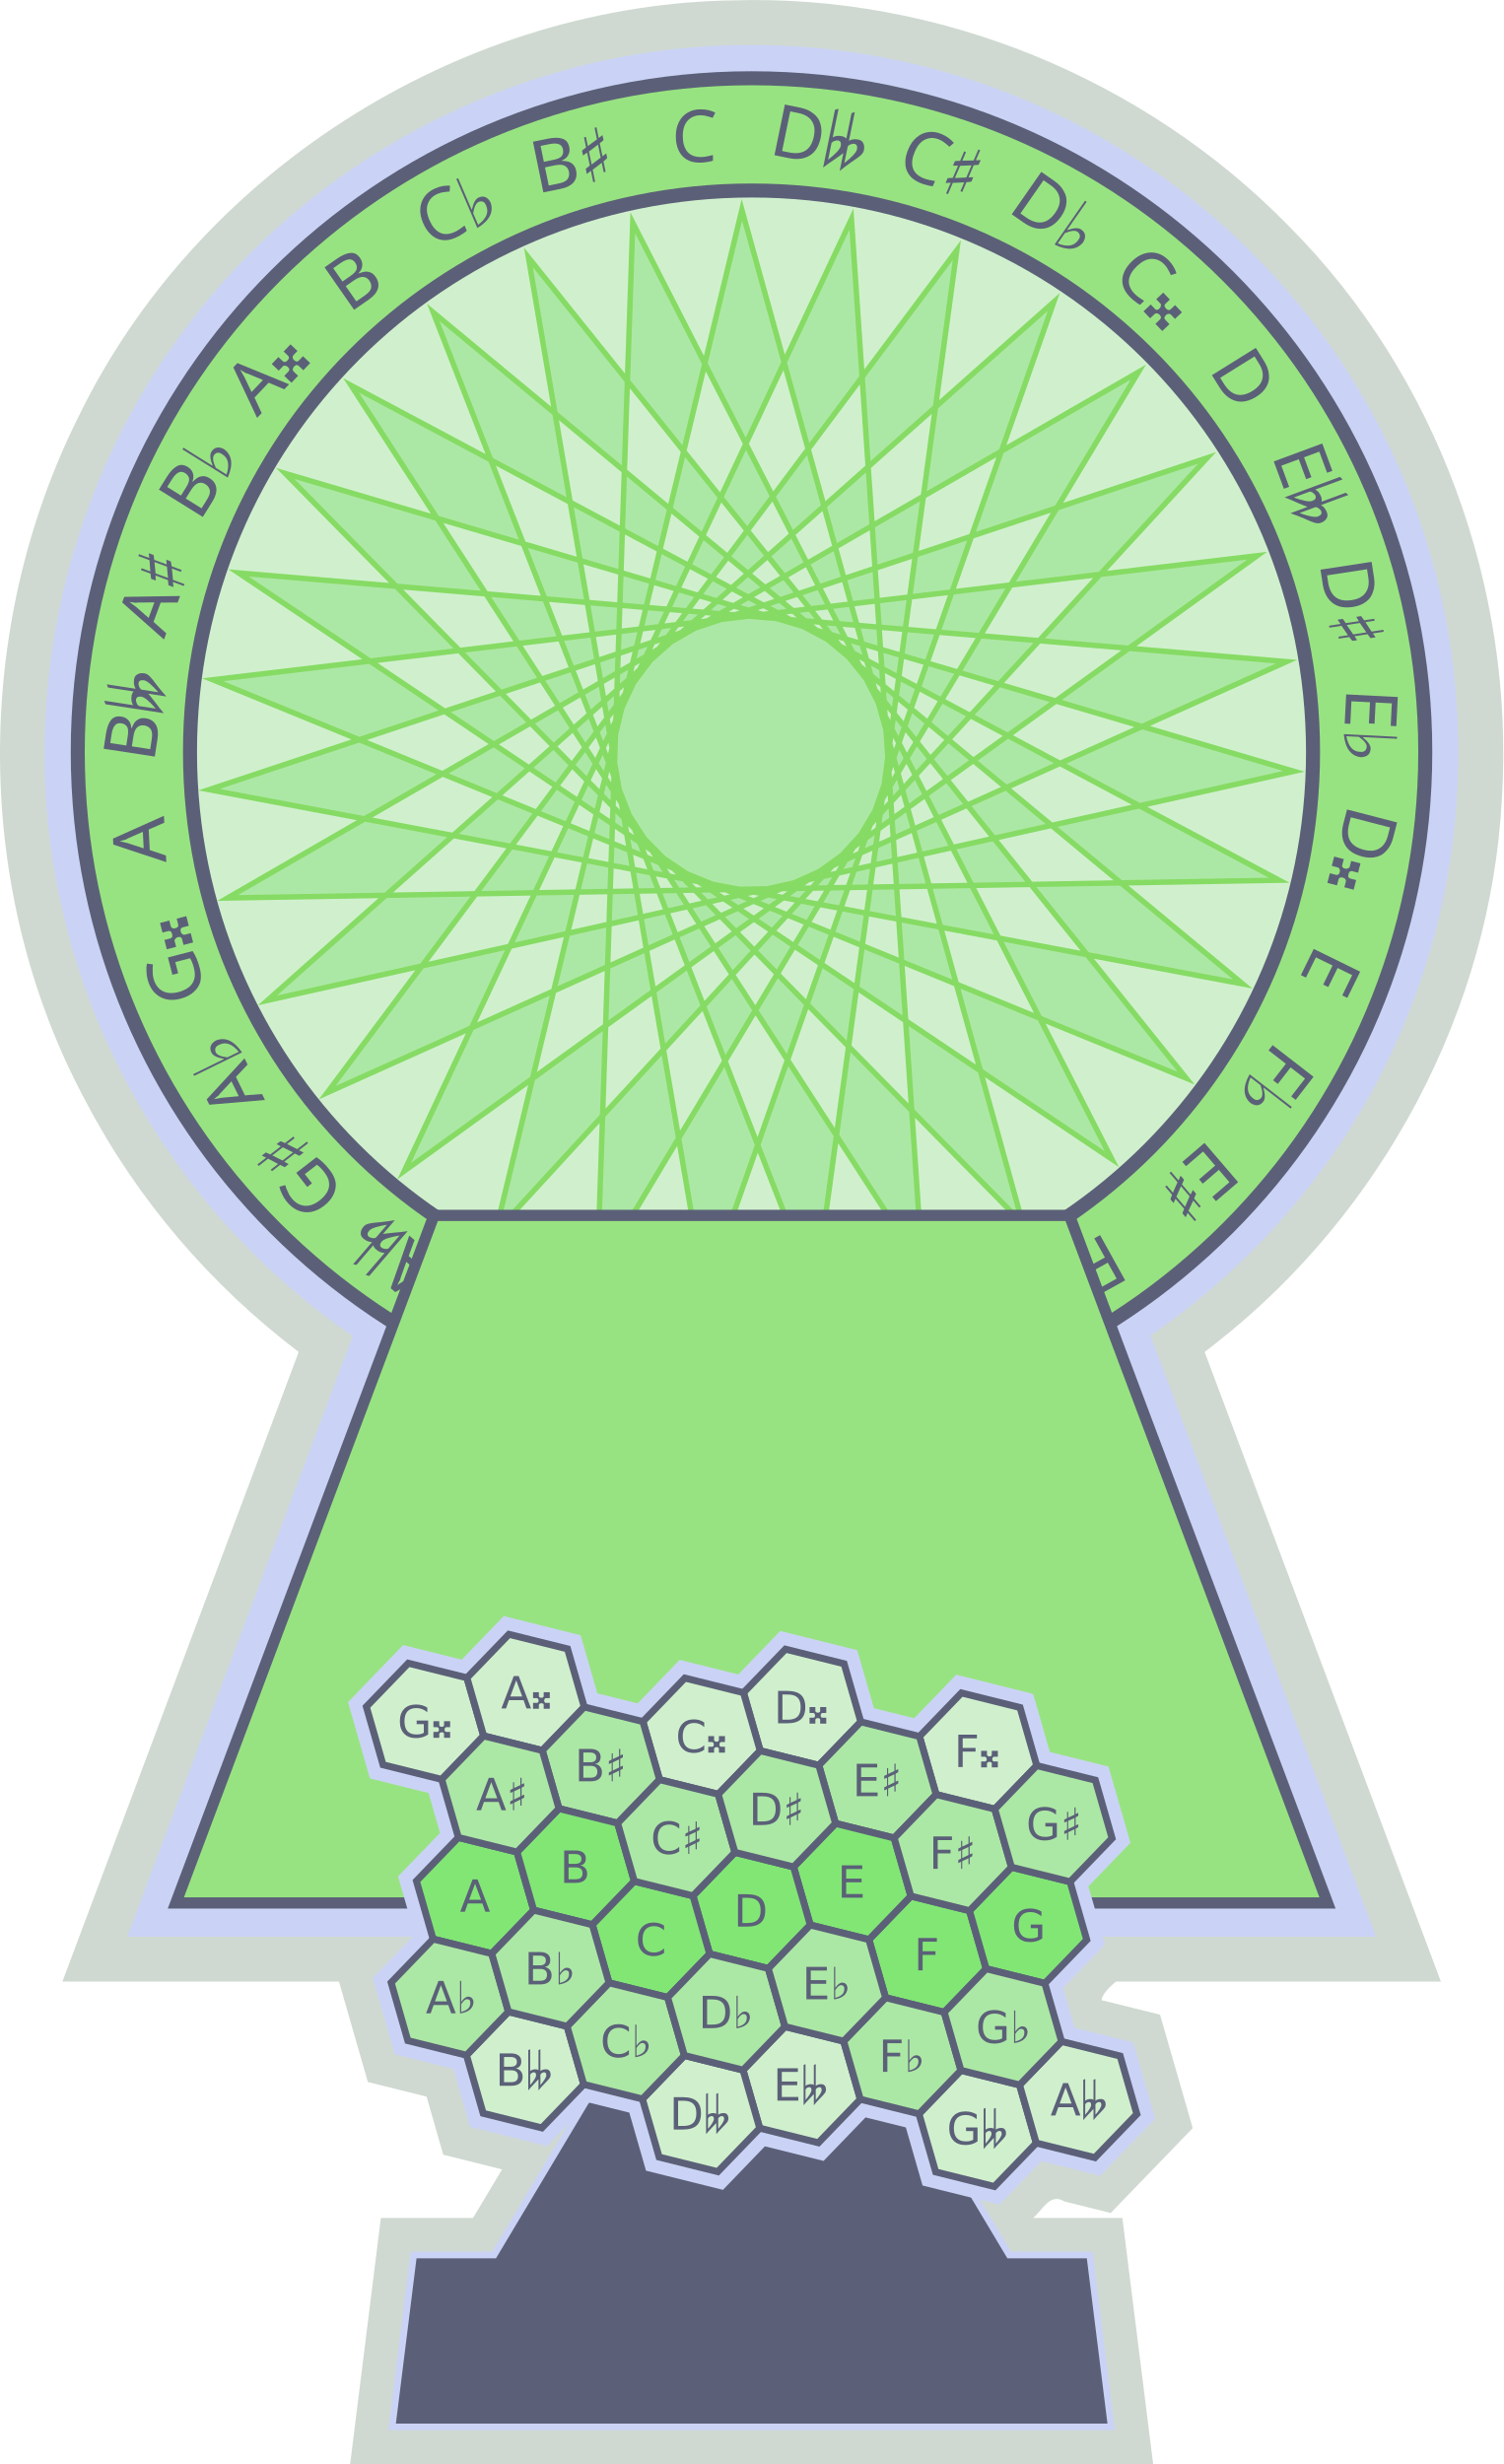
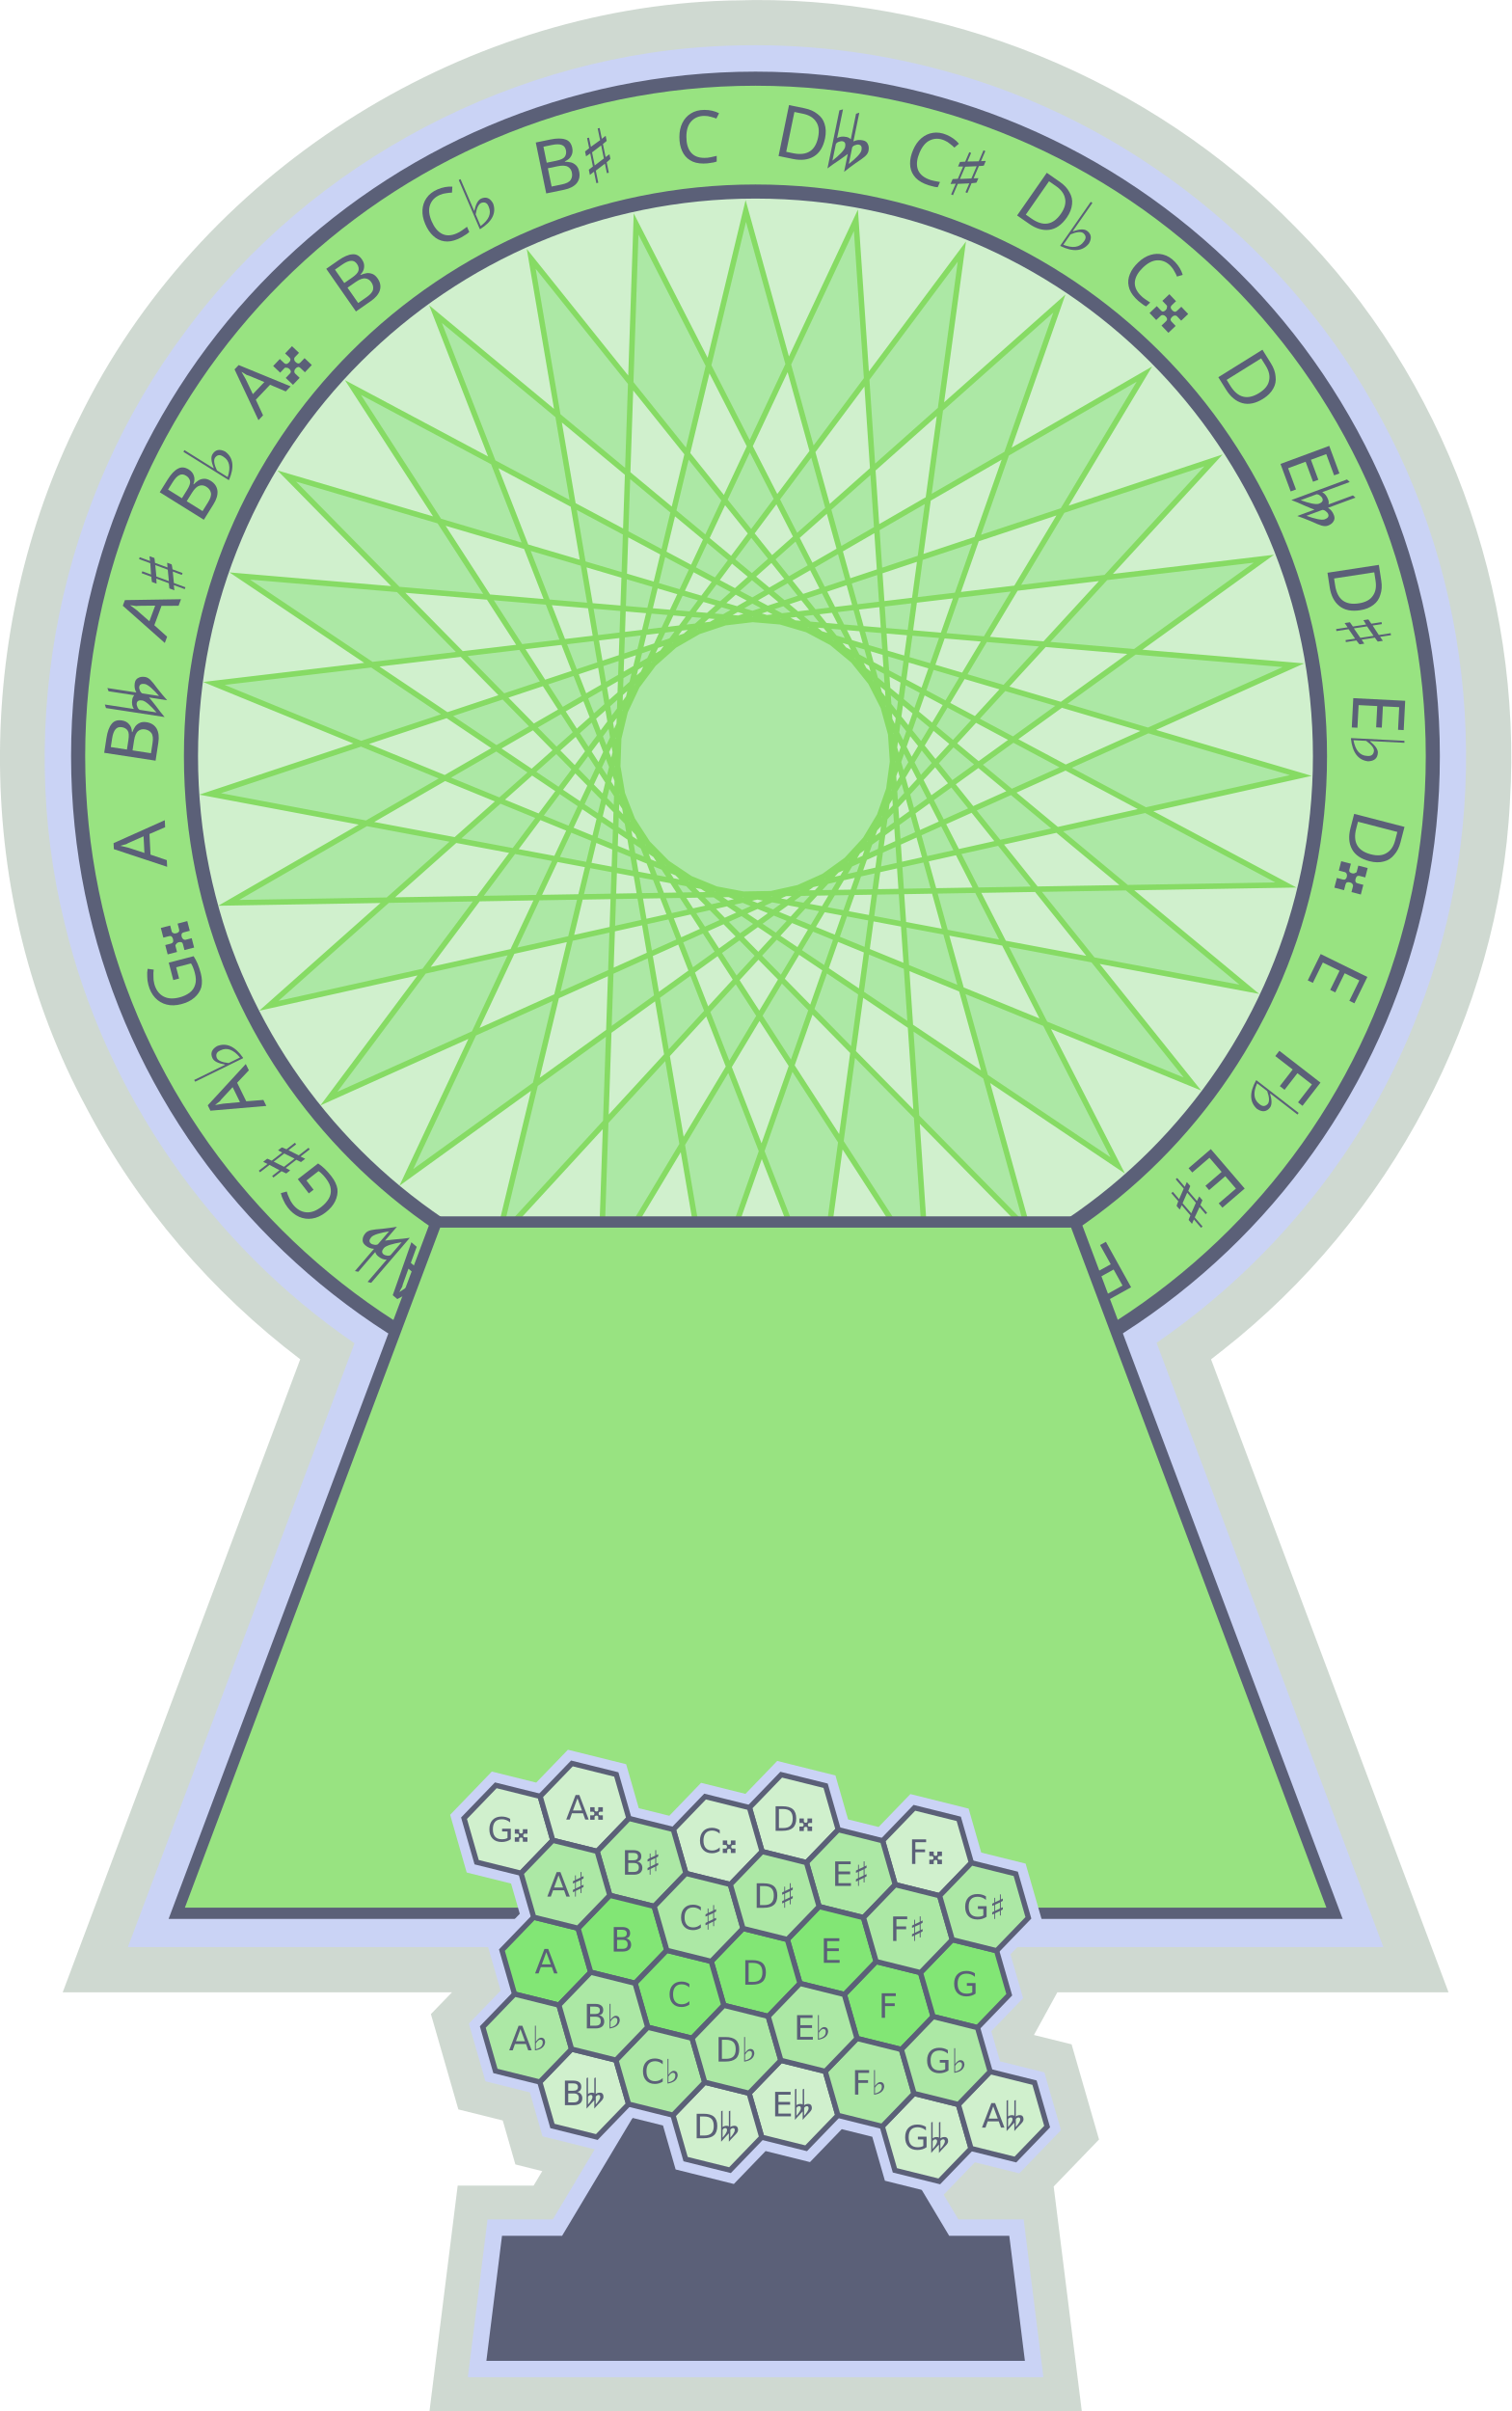
- <svg xmlns="http://www.w3.org/2000/svg" width="267.91" height="439.1" version="1.1" viewBox="0 0 70.861 116.15">
+ <svg xmlns="http://www.w3.org/2000/svg" width="267.91" height="427.36" version="1.1" viewBox="0 0 70.861 113.04">
  <g fill-rule="evenodd">
-     <path d="m34.451 0.02c-0.098 0.002-0.195 0.003-0.293 0.005-12.699 0.36-24.904 8.166-30.457 19.61-5.008 10.003-4.982 22.426 0.348 32.299 2.413 4.611 5.883 8.652 10.028 11.796-3.713 9.893-7.426 19.786-11.138 29.679h13.037c0.455 1.578 0.908 3.157 1.362 4.735 0.922 0.23 1.845 0.459 2.768 0.689 0.262 0.912 0.524 1.824 0.785 2.737 0.924 0.232 1.849 0.462 2.773 0.693-0.456 0.763-0.913 1.526-1.369 2.289h-4.344c-0.485 3.866-0.966 7.732-1.449 11.598h37.854c-0.483-3.866-0.966-7.732-1.451-11.598h-4.207c0.457-0.381 0.789-1.199 1.475-0.779 0.727 0.181 1.454 0.363 2.181 0.545 1.289-1.334 2.577-2.669 3.868-4.002-0.515-1.781-1.028-3.564-1.541-5.346-0.92-0.23-1.84-0.458-2.76-0.687 0.058-0.325 0.371-0.598 0.675-0.874h15.324c-3.711-9.892-7.424-19.784-11.136-29.676 0.185-0.142 0.368-0.286 0.55-0.432 7.842-6.15 12.956-15.717 13.464-25.695 0.603-9.844-3.047-19.914-10.021-26.923-6.805-6.98-16.569-10.998-26.327-10.662z" fill="#0f4119" fill-opacity=".2" style="paint-order:normal" />
+     <path d="m34.451 0.02c-0.098 0.002-0.195 0.003-0.293 0.005-12.699 0.36-24.904 8.166-30.457 19.61-5.008 10.003-4.982 22.426 0.348 32.299 2.413 4.611 5.883 8.652 10.028 11.796-3.713 9.893-7.426 19.786-11.138 29.679h18.255c-0.33 0.341-0.66 0.682-0.99 1.022 0.431 1.489 0.859 2.979 1.287 4.469 0.694 0.174 1.388 0.346 2.082 0.519 0.197 0.687 0.395 1.374 0.592 2.061 0.42 0.105 0.839 0.21 1.259 0.315-0.134 0.225-0.269 0.45-0.403 0.675h-3.561c-0.442 3.525-0.882 7.05-1.322 10.574h30.586c-0.439-3.51-0.878-7.02-1.318-10.53l2.127-2.204-1.287-4.461-1.765-0.438 1.097-2.002h18.343c-3.711-9.892-7.424-19.784-11.136-29.676 0.185-0.142 0.368-0.286 0.55-0.432 7.842-6.15 12.956-15.717 13.464-25.695 0.603-9.844-3.047-19.914-10.021-26.923-6.805-6.98-16.569-10.998-26.327-10.662z" fill="#0f4119" fill-opacity=".2" stroke-linecap="square" stroke-width=".323" />
    <path d="m34.198 2.142c-9.936 0.314-19.591 5.379-25.491 13.381-5.88 7.814-8.034 18.291-5.674 27.785 1.897 7.939 6.864 15.07 13.589 19.673-3.542 9.437-7.085 18.873-10.627 28.31h58.871c-3.544-9.445-7.09-18.889-10.635-28.334 5.501-3.78 9.88-9.199 12.266-15.449 3.51-8.941 2.881-19.394-1.711-27.836-4.254-7.961-11.866-14.051-20.598-16.375-3.245-0.887-6.628-1.277-9.991-1.155z" fill="#cad3f5" style="paint-order:normal" />
    <path d="m64.539 35.45a29.115 29.115 0 0 1-29.115 29.115 29.115 29.115 0 0 1-29.115-29.115 29.115 29.115 0 0 1 29.115-29.115 29.115 29.115 0 0 1 29.115 29.115z" fill="#d0f0cd" stop-color="#000000" />
    <path d="m19.052 55.202 40.209-29.006-49.233 5.848 45.885 18.78-31.006-38.688 8.334 48.874 16.432-46.778-37.068 32.926 48.389-10.799-47.55-14.041 34.761 35.353-13.236-47.78-11.615 48.2 33.547-36.507-47.048 15.639 48.726 9.159-38.159-31.655 18.002 46.196 6.679-49.128-29.681 39.713 45.225-20.319-49.403-4.182 41.166 27.632-22.583-44.138-1.675 49.551 25.511-42.512-42.937 24.79 49.573-0.837-43.75-23.325 26.933 41.626-3.347-49.466z" fill="#ace8a5" stroke="#86db64" stroke-linecap="square" stroke-width=".256" style="paint-order:normal" />
    <path d="m35.424 3.689c-17.51 0-31.762 14.252-31.762 31.762s14.252 31.76 31.762 31.76c17.509 0 31.76-14.25 31.76-31.76s-14.25-31.762-31.76-31.762zm0 5.291c14.65 0 26.469 11.82 26.469 26.471s-11.818 26.471-26.469 26.471c-14.65 0-26.471-11.82-26.471-26.471s11.82-26.471 26.471-26.471z" fill="#98e381" stop-color="#000000" stroke="#5b6078" stroke-linecap="square" stroke-width=".661" />
  </g>
  <g fill="#5b6078" fill-rule="evenodd" font-family="sans-serif" font-size="3.428px" letter-spacing="0px" stroke-linecap="square" stroke-width="1.071" text-anchor="middle">
    <text x="34.963" y="7.636" text-align="center" style="line-height:1.2;paint-order:normal" xml:space="preserve">
      <tspan x="34.963" y="7.636" fill="#5b6078" stroke-width="1.071">C</tspan>
    </text>
    <text transform="rotate(11.613)" x="41.411" y="-0.182" text-align="center" style="line-height:1.2;paint-order:normal" xml:space="preserve">
      <tspan x="41.411" y="-0.182" fill="#5b6078" stroke-width="1.071">D𝄫</tspan>
    </text>
    <text transform="rotate(23.226)" x="46.057" y="-9.21" text-align="center" style="line-height:1.2;paint-order:normal" xml:space="preserve">
      <tspan x="46.057" y="-9.21" fill="#5b6078" stroke-width="1.071">C♯</tspan>
    </text>
    <text transform="rotate(34.839)" x="48.873" y="-18.954" text-align="center" style="line-height:1.2;paint-order:normal" xml:space="preserve">
      <tspan x="48.873" y="-18.954" fill="#5b6078" stroke-width="1.071">D♭</tspan>
    </text>
    <text transform="rotate(46.452)" x="49.569" y="-28.987" text-align="center" style="line-height:1.2;paint-order:normal" xml:space="preserve">
      <tspan x="49.569" y="-28.987" fill="#5b6078" stroke-width="1.071">C𝄪</tspan>
    </text>
    <text transform="rotate(58.065)" x="48.377" y="-39.125" text-align="center" style="line-height:1.2;paint-order:normal" xml:space="preserve">
      <tspan x="48.377" y="-39.125" fill="#5b6078" stroke-width="1.071">D</tspan>
    </text>
    <text transform="rotate(81.291)" x="39.95" y="-57.462" text-align="center" style="line-height:1.2;paint-order:normal" xml:space="preserve">
      <tspan x="39.95" y="-57.462" fill="#5b6078" stroke-width="1.071">D♯</tspan>
    </text>
    <text transform="rotate(69.678)" x="45.133" y="-48.749" text-align="center" style="line-height:1.2;paint-order:normal" xml:space="preserve">
      <tspan x="45.133" y="-48.749" fill="#5b6078" stroke-width="1.071">E𝄫</tspan>
    </text>
    <text transform="rotate(92.904)" x="33.141" y="-65.031" text-align="center" style="line-height:1.2;paint-order:normal" xml:space="preserve">
      <tspan x="33.141" y="-65.031" fill="#5b6078" stroke-width="1.071">E♭</tspan>
    </text>
    <text transform="rotate(104.52)" x="24.942" y="-71.037" text-align="center" style="line-height:1.2;paint-order:normal" xml:space="preserve">
      <tspan x="24.942" y="-71.037" fill="#5b6078" stroke-width="1.071">D𝄪</tspan>
    </text>
    <text transform="rotate(116.13)" x="15.74" y="-75.295" text-align="center" style="line-height:1.2;paint-order:normal" xml:space="preserve">
      <tspan x="15.74" y="-75.295" fill="#5b6078" stroke-width="1.071">E</tspan>
    </text>
    <text transform="rotate(127.74)" x="5.843" y="-77.595" text-align="center" style="line-height:1.2;paint-order:normal" xml:space="preserve">
      <tspan x="5.843" y="-77.595" fill="#5b6078" stroke-width="1.071">F♭</tspan>
    </text>
    <text transform="rotate(139.36)" x="-4.31" y="-77.858" text-align="center" style="line-height:1.2;paint-order:normal" xml:space="preserve">
      <tspan x="-4.31" y="-77.858" fill="#5b6078" stroke-width="1.071">E♯</tspan>
    </text>
    <text transform="rotate(150.97)" x="-14.297" y="-76.071" text-align="center" style="line-height:1.2;paint-order:normal" xml:space="preserve">
      <tspan x="-14.297" y="-76.071" fill="#5b6078" stroke-width="1.071">F</tspan>
    </text>
    <text transform="rotate(162.58)" x="-23.72" y="-72.334" text-align="center" style="line-height:1.2;paint-order:normal" xml:space="preserve">
      <tspan x="-23.72" y="-72.334" fill="#5b6078" stroke-width="1.071">G𝄫</tspan>
    </text>
    <text transform="rotate(174.2)" x="-32.221" y="-66.725" text-align="center" style="line-height:1.2;paint-order:normal" xml:space="preserve">
      <tspan x="-32.221" y="-66.725" fill="#5b6078" stroke-width="1.071">F♯</tspan>
    </text>
    <text transform="rotate(-11.613)" x="27.107" y="14.04" text-align="center" style="line-height:1.2;paint-order:normal" xml:space="preserve">
      <tspan x="27.107" y="14.04" fill="#5b6078" stroke-width="1.071">B♯</tspan>
    </text>
-     <text transform="rotate(-23.226)" x="18.099" y="18.736" text-align="center" style="line-height:1.2;paint-order:normal" xml:space="preserve">
-       <tspan x="18.099" y="18.736" fill="#5b6078" stroke-width="1.071">C♭</tspan>
+     <text transform="rotate(-23.226)" x="18.098" y="18.736" text-align="center" style="line-height:1.2;paint-order:normal" xml:space="preserve">
+       <tspan x="18.098" y="18.736" fill="#5b6078" stroke-width="1.071">C♭</tspan>
    </text>
    <text transform="rotate(-34.839)" x="8.372" y="21.518" text-align="center" style="line-height:1.2;paint-order:normal" xml:space="preserve">
      <tspan x="8.372" y="21.518" fill="#5b6078" stroke-width="1.071">B</tspan>
    </text>
    <text transform="rotate(-46.452)" x="-1.833" y="22.355" text-align="center" style="line-height:1.2;paint-order:normal" xml:space="preserve">
      <tspan x="-1.833" y="22.355" fill="#5b6078" stroke-width="1.071">A𝄪</tspan>
    </text>
    <text transform="rotate(-58.065)" x="-11.8" y="21" text-align="center" style="line-height:1.2;paint-order:normal" xml:space="preserve">
      <tspan x="-11.8" y="21" fill="#5b6078" stroke-width="1.071">B♭</tspan>
    </text>
    <text transform="rotate(-69.678)" x="-21.432" y="17.716" text-align="center" style="line-height:1.2;paint-order:normal" xml:space="preserve">
      <tspan x="-21.432" y="17.716" fill="#5b6078" stroke-width="1.071">A♯</tspan>
    </text>
    <text transform="rotate(-81.291)" x="-30.104" y="12.608" text-align="center" style="line-height:1.2;paint-order:normal" xml:space="preserve">
      <tspan x="-30.104" y="12.608" fill="#5b6078" stroke-width="1.071">B𝄫</tspan>
    </text>
    <text transform="rotate(267.1)" x="-37.66" y="5.768" text-align="center" style="line-height:1.2;paint-order:normal" xml:space="preserve">
      <tspan x="-37.66" y="5.768" fill="#5b6078" stroke-width="1.071">A</tspan>
    </text>
    <text transform="rotate(255.48)" x="-43.664" y="-2.36" text-align="center" style="line-height:1.2;paint-order:normal" xml:space="preserve">
      <tspan x="-43.664" y="-2.36" fill="#5b6078" stroke-width="1.071">G𝄪</tspan>
    </text>
    <text transform="rotate(243.87)" x="-47.917" y="-11.624" text-align="center" style="line-height:1.2;paint-order:normal" xml:space="preserve">
      <tspan x="-47.917" y="-11.624" fill="#5b6078" stroke-width="1.071">A♭</tspan>
    </text>
    <text transform="rotate(232.26)" x="-50.193" y="-21.501" text-align="center" style="line-height:1.2;paint-order:normal" xml:space="preserve">
      <tspan x="-50.193" y="-21.501" fill="#5b6078" stroke-width="1.071">G♯</tspan>
    </text>
    <text transform="rotate(220.64)" x="-50.404" y="-31.631" text-align="center" style="line-height:1.2;paint-order:normal" xml:space="preserve">
      <tspan x="-50.404" y="-31.631" fill="#5b6078" stroke-width="1.071">A𝄫</tspan>
    </text>
    <text transform="rotate(209.03)" x="-48.647" y="-41.619" text-align="center" style="line-height:1.2;paint-order:normal" xml:space="preserve">
      <tspan x="-48.647" y="-41.619" fill="#5b6078" stroke-width="1.071">G</tspan>
    </text>
    <text transform="rotate(197.42)" x="-44.888" y="-51.019" text-align="center" style="line-height:1.2;paint-order:normal" xml:space="preserve">
      <tspan x="-44.888" y="-51.019" fill="#5b6078" stroke-width="1.071">F𝄪</tspan>
    </text>
    <text transform="rotate(185.8)" x="-39.299" y="-59.504" text-align="center" style="line-height:1.2;paint-order:normal" xml:space="preserve">
      <tspan x="-39.299" y="-59.504" fill="#5b6078" stroke-width="1.071">G♭</tspan>
    </text>
  </g>
  <g fill-rule="evenodd" stroke-linecap="square">
    <path d="m20.454 57.293-12.168 32.411h54.289l-12.168-32.411z" fill="#98e381" stroke="#5b6078" stroke-width=".529" style="paint-order:normal" />
-     <path d="m32.235 91.018c-3.012 5.04-6.025 10.081-9.037 15.121h-3.844c-0.352 2.806-0.7 5.613-1.051 8.42h34.256c-0.351-2.807-0.7-5.613-1.053-8.42h-3.844c-3.063-5.127-6.13-10.251-9.191-15.379h-6.082c-0.051 0.086-0.103 0.172-0.154 0.258z" fill="#cad3f5" stroke-width=".429" />
-     <path d="m32.69 91.291-9.192 15.379h-3.677l-0.919 7.361h33.057l-0.919-7.361h-3.677l-9.192-15.379z" fill="#5b6078" stroke="#5b6078" stroke-width=".429" />
+     <path d="m32.685 92.738c-2.254 3.773-4.509 7.545-6.764 11.318h-3.061c-0.31 2.466-0.616 4.932-0.924 7.398h26.988c-0.308-2.466-0.616-4.932-0.926-7.398h-3.061c-2.306-3.859-4.612-7.718-6.918-11.576h-5.182c-0.051 0.086-0.103 0.172-0.154 0.258z" fill="#cad3f5" stroke-width=".323" />
+     <path d="m33.368 93.408-6.92 11.578h-2.768l-0.692 5.541h24.886l-0.692-5.541h-2.768l-6.92-11.578z" fill="#5b6078" stroke="#5b6078" stroke-width=".323" />
  </g>
-   <path d="m23.635 76.293-1.873 1.94q-1.382-0.343-2.764-0.687l-2.595 2.692 1.031 3.595 2.765 0.688 0.541 1.882-1.979 2.049q0.395 1.369 0.788 2.739-0.989 1.025-1.979 2.05 0.518 1.796 1.033 3.594l2.766 0.689 0.786 2.737c1.209 0.302 2.42 0.601 3.629 0.903l1.977-2.051 1.901 0.473 0.787 2.737c1.209 0.302 2.419 0.602 3.628 0.904l1.977-2.052 2.765 0.688 1.979-2.051 1.9 0.473 0.787 2.737c1.209 0.302 2.419 0.602 3.628 0.904l1.978-2.051 2.764 0.688q1.298-1.346 2.598-2.691-0.518-1.797-1.034-3.595l-2.763-0.688-0.542-1.88 1.979-2.054c-0.265-0.912-0.526-1.824-0.789-2.735l1.981-2.053q-0.519-1.796-1.034-3.593l-2.765-0.687-0.787-2.739-3.627-0.904-1.979 2.051-1.9-0.472-0.787-2.737-3.628-0.905-1.978 2.051q-1.382-0.343-2.764-0.688l-1.978 2.051-1.902-0.472-0.786-2.739c-1.209-0.301-2.42-0.601-3.629-0.903z" fill="#cad3f5" fill-rule="evenodd" stroke-linecap="square" stroke-width=".565" paint-order="fill markers stroke" />
-   <g transform="matrix(.49486 0 0 .49486 13.705 68.331)" fill-rule="evenodd" stroke="#5b6078" stroke-linecap="square" stroke-width=".661">
+   <path d="m26.551 82.117-1.41 1.46q-1.04-0.258-2.081-0.517l-1.954 2.027 0.776 2.706 2.081 0.518 0.408 1.417-1.49 1.543q0.297 1.031 0.593 2.062-0.744 0.772-1.49 1.543 0.39 1.352 0.778 2.706l2.082 0.519 0.592 2.061c0.91 0.227 1.822 0.453 2.732 0.68l1.488-1.544 1.431 0.356 0.592 2.061c0.91 0.227 1.821 0.453 2.731 0.681l1.488-1.544 2.081 0.518 1.49-1.544 1.431 0.356 0.592 2.061c0.91 0.227 1.821 0.453 2.731 0.681l1.489-1.544 2.081 0.518q0.978-1.013 1.956-2.026-0.39-1.353-0.779-2.707l-2.08-0.518-0.408-1.416 1.49-1.546c-0.199-0.686-0.396-1.373-0.594-2.059l1.491-1.546q-0.39-1.352-0.779-2.705l-2.081-0.517-0.592-2.062-2.731-0.681-1.49 1.544-1.431-0.355-0.592-2.061-2.731-0.681-1.489 1.544q-1.04-0.259-2.081-0.518l-1.489 1.544-1.432-0.355-0.592-2.062c-0.91-0.227-1.822-0.452-2.732-0.679z" fill="#cad3f5" fill-rule="evenodd" stroke-linecap="square" stroke-width=".425" paint-order="fill markers stroke" />
+   <g transform="matrix(.37253 0 0 .37253 19.076 76.123)" fill-rule="evenodd" stroke="#5b6078" stroke-linecap="square" stroke-width=".661">
    <g fill="#d0f0cd">
      <path d="m14.374 31.418-5.587-1.39-1.59-5.533 3.997-4.143 5.587 1.39 1.59 5.532z" />
      <path d="m23.957 28.664-5.587-1.39-1.59-5.533 3.997-4.143 5.587 1.39 1.59 5.533z" />
      <path d="m50.3 30.08-5.586-1.39-1.59-5.533 3.997-4.143 5.587 1.39 1.59 5.532z" />
      <path d="m40.717 32.834-5.586-1.39-1.59-5.533 3.997-4.143 5.586 1.39 1.59 5.532z" />
    </g>
    <path d="m31.133 35.587-5.586-1.39-1.59-5.532 3.997-4.144 5.586 1.39 1.59 5.533z" fill="#ace8a5" />
    <path d="m67.061 34.248-5.586-1.39-1.59-5.532 3.997-4.143 5.586 1.39 1.59 5.532z" fill="#d0f0cd" />
    <path d="m57.477 37.002-5.586-1.39-1.59-5.532 3.997-4.144 5.586 1.39 1.59 5.533z" fill="#ace8a5" />
    <g fill="#82e675">
      <path d="m19.143 48.017-5.586-1.39-1.59-5.532 3.997-4.144 5.586 1.39 1.59 5.533z" paint-order="fill markers stroke" />
      <path d="m28.726 45.264-5.586-1.39-1.59-5.533 3.997-4.143 5.586 1.39 1.59 5.532z" paint-order="fill markers stroke" />
      <path d="m62.248 53.602-5.587-1.39-1.59-5.533 3.997-4.143 5.587 1.39 1.59 5.533z" />
      <path d="m55.07 46.678-5.586-1.39-1.59-5.532 3.997-4.143 5.586 1.39 1.59 5.532z" />
      <path d="m45.487 49.432-5.586-1.39-1.59-5.532 3.997-4.144 5.586 1.39 1.59 5.533z" />
      <path d="m35.903 52.186-5.587-1.39-1.59-5.533 3.997-4.143 5.587 1.39 1.59 5.533z" />
      <path d="m71.827 50.848-5.587-1.39-1.59-5.533 3.997-4.143 5.587 1.39 1.59 5.533z" paint-order="fill markers stroke" />
    </g>
    <g fill="#d0f0cd">
      <path d="m23.913 64.617-5.587-1.39-1.59-5.533 3.997-4.143 5.587 1.39 1.59 5.533z" />
      <path d="m50.257 66.032-5.587-1.39-1.59-5.533 3.997-4.143 5.587 1.39 1.59 5.533z" />
      <path d="m40.673 68.786-5.586-1.39-1.59-5.533 3.997-4.143 5.586 1.39 1.59 5.532z" />
    </g>
    <path d="m33.496 61.863-5.587-1.39-1.59-5.532 3.997-4.144 5.587 1.39 1.59 5.533z" fill="#ace8a5" />
    <path d="m67.017 70.2-5.586-1.39-1.59-5.532 3.997-4.143 5.586 1.39 1.59 5.532z" fill="#d0f0cd" />
    <path d="m59.84 63.278-5.587-1.39-1.59-5.533 3.997-4.143 5.587 1.39 1.59 5.533z" fill="#ace8a5" />
    <path d="m76.597 67.447-5.587-1.39-1.59-5.533 3.997-4.143 5.587 1.39 1.59 5.532z" fill="#d0f0cd" />
    <g fill="#ace8a5">
      <path d="m38.31 42.51-5.586-1.39-1.59-5.533 3.997-4.143 5.587 1.39 1.59 5.532z" />
      <path d="m21.55 38.341-5.587-1.39-1.59-5.533 3.997-4.143 5.587 1.39 1.59 5.533z" />
      <path d="m64.655 43.925-5.587-1.39-1.59-5.533 3.997-4.143 5.587 1.39 1.59 5.532z" />
      <path d="m47.894 39.756-5.587-1.39-1.59-5.533 3.997-4.143 5.587 1.39 1.59 5.533z" />
      <path d="m74.237 41.17-5.587-1.389-1.59-5.533 3.997-4.143 5.587 1.39 1.59 5.533z" />
      <path d="m13.555 46.627 5.587 1.39 1.59 5.532-3.997 4.143-5.586-1.39-1.59-5.532z" />
      <path d="m23.139 43.873 5.586 1.39 1.59 5.532-3.997 4.144-5.586-1.39-1.59-5.533z" />
      <path d="m39.9 48.042 5.586 1.39 1.59 5.533-3.997 4.143-5.587-1.39-1.59-5.532z" />
      <path d="m49.483 45.289 5.586 1.39 1.59 5.532-3.997 4.144-5.586-1.39-1.59-5.533z" />
      <path d="m66.243 49.457 5.587 1.39 1.59 5.533-3.997 4.143-5.587-1.39-1.59-5.532z" />
    </g>
    <g fill="#5b6078" fill-rule="evenodd" font-family="sans-serif" font-size="4.232px" letter-spacing="0px" stroke="none" stroke-linejoin="round">
      <path d="m35.557 45.346v0.44q-0.211-0.196-0.451-0.293-0.238-0.097-0.506-0.097-0.529 0-0.81 0.324-0.281 0.322-0.281 0.934 0 0.61 0.281 0.934 0.281 0.322 0.81 0.322 0.269 0 0.506-0.097 0.24-0.097 0.451-0.293v0.436q-0.219 0.149-0.465 0.223-0.244 0.074-0.517 0.074-0.701 0-1.103-0.428-0.403-0.43-0.403-1.172 0-0.744 0.403-1.172 0.403-0.43 1.103-0.43 0.277 0 0.521 0.074 0.246 0.072 0.461 0.219z" style="paint-order:fill markers stroke" aria-label="C" />
      <path d="m43.018 42.699v2.399h0.504q0.639 0 0.934-0.289 0.298-0.289 0.298-0.913 0-0.62-0.298-0.907-0.296-0.289-0.934-0.289zm-0.417-0.343h0.858q0.897 0 1.316 0.374 0.42 0.372 0.42 1.165 0 0.798-0.422 1.172-0.422 0.374-1.314 0.374h-0.858z" style="paint-order:fill markers stroke" aria-label="D" />
      <path d="m52.486 39.603h1.951v0.351h-1.533v0.913h1.469v0.351h-1.469v1.118h1.571v0.351h-1.988z" style="paint-order:fill markers stroke" aria-label="E" />
      <path d="m59.771 46.526h1.773v0.351h-1.356v0.909h1.223v0.351h-1.223v1.474h-0.417z" style="paint-order:fill markers stroke" aria-label="F" />
      <path d="m71.171 46.415v-0.829h-0.682v-0.343h1.095v1.325q-0.242 0.172-0.533 0.26-0.291 0.087-0.622 0.087-0.723 0-1.133-0.422-0.407-0.424-0.407-1.178 0-0.756 0.407-1.178 0.409-0.424 1.133-0.424 0.302 0 0.572 0.074 0.273 0.074 0.502 0.219v0.444q-0.231-0.196-0.492-0.296-0.26-0.099-0.548-0.099-0.566 0-0.851 0.316-0.283 0.316-0.283 0.942 0 0.624 0.283 0.94 0.285 0.316 0.851 0.316 0.221 0 0.395-0.037 0.174-0.039 0.312-0.12z" style="paint-order:fill markers stroke" aria-label="G" />
      <path d="m17.554 41.353-0.566 1.535h1.135zm-0.236-0.411h0.473l1.176 3.085h-0.434l-0.281-0.791h-1.391l-0.281 0.791h-0.44z" style="paint-order:fill markers stroke" aria-label="A" />
      <path d="m26.46 39.8v1.13h0.67q0.337 0 0.498-0.138 0.163-0.141 0.163-0.428 0-0.289-0.163-0.426-0.161-0.138-0.498-0.138zm0-1.269v0.93h0.618q0.306 0 0.455-0.114 0.151-0.116 0.151-0.351 0-0.234-0.151-0.349-0.149-0.116-0.455-0.116zm-0.417-0.343h1.066q0.477 0 0.736 0.198t0.258 0.564q0 0.283-0.132 0.451-0.132 0.167-0.389 0.209 0.308 0.066 0.477 0.277 0.172 0.209 0.172 0.523 0 0.413-0.281 0.639t-0.8 0.225h-1.108z" style="paint-order:fill markers stroke" aria-label="B" />
      <path d="m39.383 25.994v0.44q-0.211-0.196-0.451-0.293-0.238-0.097-0.506-0.097-0.529 0-0.81 0.324-0.281 0.322-0.281 0.934 0 0.61 0.281 0.934 0.281 0.322 0.81 0.322 0.269 0 0.506-0.097 0.24-0.097 0.451-0.293v0.436q-0.219 0.149-0.465 0.223-0.244 0.074-0.517 0.074-0.701 0-1.103-0.428-0.403-0.43-0.403-1.172 0-0.744 0.403-1.172 0.403-0.43 1.103-0.43 0.277 0 0.521 0.074 0.246 0.072 0.461 0.219zm1.618 1.866q-0.076 0-0.123 0.068-0.047 0.063-0.047 0.161 0 0.22 0.169 0.22h0.36v0.563h-0.58v-0.36q0-0.165-0.229-0.165-0.093 0-0.161 0.051-0.068 0.051-0.068 0.114v0.36h-0.554v-0.563h0.36q0.165 0 0.165-0.22 0-0.097-0.051-0.161-0.047-0.068-0.114-0.068h-0.36v-0.567h0.554v0.36q0 0.076 0.068 0.127 0.068 0.047 0.161 0.047 0.229 0 0.229-0.174v-0.36h0.58v0.567z" style="paint-order:fill markers stroke" aria-label="C𝄪" />
      <path d="m46.833 23.333v2.399h0.504q0.639 0 0.934-0.289 0.298-0.289 0.298-0.913 0-0.62-0.298-0.907-0.296-0.289-0.934-0.289zm-0.417-0.343h0.858q0.897 0 1.316 0.374 0.42 0.372 0.42 1.165 0 0.798-0.422 1.172-0.422 0.374-1.314 0.374h-0.858zm4.232 2.103q-0.076 0-0.123 0.068-0.047 0.063-0.047 0.161 0 0.22 0.169 0.22h0.36v0.563h-0.58v-0.36q0-0.165-0.229-0.165-0.093 0-0.161 0.051-0.068 0.051-0.068 0.114v0.36h-0.554v-0.563h0.36q0.165 0 0.165-0.22 0-0.097-0.051-0.161-0.047-0.068-0.114-0.068h-0.36v-0.567h0.554v0.36q0 0.076 0.068 0.127 0.068 0.047 0.161 0.047 0.229 0 0.229-0.174v-0.36h0.58v0.567z" style="paint-order:fill markers stroke" aria-label="D𝄪" />
      <path d="m63.588 27.158h1.773v0.351h-1.356v0.909h1.223v0.351h-1.223v1.474h-0.417zm3.407 2.103q-0.076 0-0.123 0.068-0.047 0.063-0.047 0.161 0 0.22 0.169 0.22h0.36v0.563h-0.58v-0.36q0-0.165-0.229-0.165-0.093 0-0.161 0.051-0.068 0.051-0.068 0.114v0.36h-0.554v-0.563h0.36q0.165 0 0.165-0.22 0-0.097-0.051-0.161-0.047-0.068-0.114-0.068h-0.36v-0.567h0.554v0.36q0 0.076 0.068 0.127 0.068 0.047 0.161 0.047 0.229 0 0.229-0.174v-0.36h0.58v0.567z" style="paint-order:fill markers stroke" aria-label="F𝄪" />
      <path d="m12.671 26.985v-0.829h-0.682v-0.343h1.095v1.325q-0.242 0.172-0.533 0.26-0.291 0.087-0.622 0.087-0.723 0-1.133-0.422-0.407-0.424-0.407-1.178 0-0.756 0.407-1.178 0.409-0.424 1.133-0.424 0.302 0 0.572 0.074 0.273 0.074 0.502 0.219v0.444q-0.231-0.196-0.492-0.296-0.26-0.099-0.548-0.099-0.566 0-0.851 0.316-0.283 0.316-0.283 0.942 0 0.624 0.283 0.94 0.285 0.316 0.851 0.316 0.221 0 0.395-0.037 0.174-0.039 0.312-0.12zm2.149-0.542q-0.076 0-0.123 0.068-0.047 0.063-0.047 0.161 0 0.22 0.169 0.22h0.36v0.563h-0.58v-0.36q0-0.165-0.229-0.165-0.093 0-0.161 0.051-0.068 0.051-0.068 0.114v0.36h-0.554v-0.563h0.36q0.165 0 0.165-0.22 0-0.097-0.051-0.161-0.047-0.068-0.114-0.068h-0.36v-0.567h0.554v0.36q0 0.076 0.068 0.127 0.068 0.047 0.161 0.047 0.229 0 0.229-0.174v-0.36h0.58v0.567z" style="paint-order:fill markers stroke" aria-label="G𝄪" />
      <g transform="translate(-3.5688,-47.794)">
        <path d="m35.776 102.82v0.44q-0.211-0.196-0.451-0.293-0.238-0.097-0.506-0.097-0.529 0-0.81 0.324-0.281 0.322-0.281 0.934 0 0.61 0.281 0.934 0.281 0.322 0.81 0.322 0.269 0 0.506-0.097 0.24-0.097 0.451-0.293v0.436q-0.219 0.149-0.465 0.223-0.244 0.074-0.517 0.074-0.701 0-1.103-0.428-0.403-0.43-0.403-1.172 0-0.744 0.403-1.172 0.403-0.43 1.103-0.43 0.277 0 0.521 0.074 0.246 0.072 0.461 0.219zm0.616-0.246h0.093l0.01 0.012v1.986h0.006q0.351-0.49 0.651-0.49 0.469 6e-3 0.51 0.537-0.06 0.878-1.277 1.06l-0.006-6e-3v-3.087zm0.103 2.22v0.734q0.864-0.205 0.864-0.835 0.002-0.027 0.002-0.052 0-0.306-0.308-0.322-0.246 0-0.558 0.475z" style="paint-order:fill markers stroke" aria-label="C♭" />
        <path d="m43.225 100.17v2.399h0.504q0.639 0 0.934-0.289 0.298-0.289 0.298-0.913 0-0.62-0.298-0.907-0.296-0.289-0.934-0.289zm-0.417-0.343h0.858q0.897 0 1.316 0.374 0.42 0.372 0.42 1.165 0 0.798-0.422 1.172-0.422 0.374-1.314 0.374h-0.858zm3.23-0.008h0.093l0.01 0.012v1.986h0.006q0.351-0.49 0.651-0.49 0.469 6e-3 0.51 0.537-0.06 0.878-1.277 1.06l-0.006-6e-3v-3.087zm0.103 2.22v0.734q0.864-0.205 0.864-0.835 0.002-0.027 0.002-0.052 0-0.306-0.308-0.322-0.246 0-0.558 0.475z" style="paint-order:fill markers stroke" aria-label="D♭" />
        <path d="m52.683 97.071h1.951v0.351h-1.533v0.913h1.469v0.351h-1.469v1.118h1.571v0.351h-1.988zm2.645-0.008h0.093l0.01 0.012v1.986h0.006q0.351-0.49 0.651-0.49 0.469 0.006 0.51 0.537-0.06 0.878-1.277 1.06l-0.006-6e-3v-3.087zm0.103 2.22v0.734q0.864-0.205 0.864-0.835 0.002-0.027 0.002-0.052 0-0.306-0.308-0.322-0.246 0-0.558 0.475z" style="paint-order:fill markers stroke" aria-label="E♭" />
        <path d="m59.981 103.99h1.773v0.351h-1.356v0.909h1.223v0.351h-1.223v1.473h-0.417zm2.405-8e-3h0.093l0.01 0.012v1.986h0.006q0.351-0.49 0.651-0.49 0.469 6e-3 0.51 0.537-0.06 0.878-1.277 1.06l-0.006-6e-3v-3.087zm0.103 2.22v0.734q0.864-0.205 0.864-0.835 0.002-0.027 0.002-0.052 0-0.306-0.308-0.322-0.246 0-0.558 0.475z" style="paint-order:fill markers stroke" aria-label="F♭" />
        <path d="m71.334 103.88v-0.829h-0.682v-0.343h1.095v1.325q-0.242 0.172-0.533 0.26-0.291 0.087-0.622 0.087-0.723 0-1.133-0.422-0.407-0.424-0.407-1.178 0-0.756 0.407-1.178 0.409-0.424 1.133-0.424 0.302 0 0.572 0.074 0.273 0.074 0.502 0.219v0.444q-0.231-0.196-0.492-0.296-0.26-0.099-0.548-0.099-0.566 0-0.851 0.316-0.283 0.316-0.283 0.942 0 0.624 0.283 0.94 0.285 0.316 0.851 0.316 0.221 0 0.395-0.037 0.174-0.039 0.312-0.12zm1.147-2.653h0.093l0.01 0.012v1.986h0.006q0.351-0.49 0.651-0.49 0.469 6e-3 0.51 0.537-0.06 0.878-1.277 1.06l-0.006-6e-3v-3.087zm0.103 2.22v0.734q0.864-0.205 0.864-0.835 0.002-0.027 0.002-0.052 0-0.306-0.308-0.322-0.246 0-0.558 0.475z" style="paint-order:fill markers stroke" aria-label="G♭" />
        <path d="m17.868 98.82-0.566 1.535h1.135zm-0.236-0.411h0.473l1.176 3.085h-0.434l-0.281-0.791h-1.391l-0.281 0.791h-0.44zm2.071-0.008h0.093l0.01 0.012v1.986h0.006q0.351-0.49 0.651-0.49 0.469 0.006 0.51 0.537-0.06 0.878-1.277 1.06l-0.006-6e-3v-3.087zm0.103 2.22v0.734q0.864-0.205 0.864-0.835 0.002-0.027 0.002-0.052 0-0.306-0.308-0.322-0.246 0-0.558 0.475z" style="paint-order:fill markers stroke" aria-label="A♭" />
        <path d="m26.642 97.267v1.13h0.67q0.337 0 0.498-0.138 0.163-0.141 0.163-0.428 0-0.289-0.163-0.426-0.161-0.138-0.498-0.138zm0-1.269v0.93h0.618q0.306 0 0.455-0.114 0.151-0.116 0.151-0.351 0-0.234-0.151-0.349-0.149-0.116-0.455-0.116zm-0.417-0.343h1.066q0.477 0 0.736 0.198t0.258 0.564q0 0.283-0.132 0.451-0.132 0.167-0.389 0.209 0.308 0.066 0.477 0.277 0.172 0.209 0.172 0.523 0 0.413-0.281 0.639-0.281 0.225-0.8 0.225h-1.108zm2.875-0.008h0.093l0.01 0.012v1.986h0.006q0.351-0.49 0.651-0.49 0.469 0.006 0.51 0.537-0.06 0.878-1.277 1.06l-0.006-0.006v-3.087zm0.103 2.22v0.734q0.864-0.205 0.864-0.835 0.002-0.027 0.002-0.052 0-0.306-0.308-0.322-0.246 0-0.558 0.475z" style="paint-order:fill markers stroke" aria-label="B♭" />
      </g>
      <path d="m21.475 21.985-0.566 1.535h1.135zm-0.236-0.411h0.473l1.176 3.085h-0.434l-0.281-0.791h-1.391l-0.281 0.791h-0.44zm3.072 2.103q-0.076 0-0.123 0.068-0.047 0.063-0.047 0.161 0 0.22 0.169 0.22h0.36v0.563h-0.58v-0.36q0-0.165-0.229-0.165-0.093 0-0.161 0.051-0.068 0.051-0.068 0.114v0.36h-0.554v-0.563h0.36q0.165 0 0.165-0.22 0-0.097-0.051-0.161-0.047-0.068-0.114-0.068h-0.36v-0.567h0.554v0.36q0 0.076 0.068 0.127 0.068 0.047 0.161 0.047 0.229 0 0.229-0.174v-0.36h0.58v0.567z" style="paint-order:fill markers stroke" aria-label="A𝄪" />
      <path d="m37.003 35.67v0.44q-0.211-0.196-0.451-0.293-0.238-0.097-0.506-0.097-0.529 0-0.81 0.324-0.281 0.322-0.281 0.934 0 0.61 0.281 0.934 0.281 0.322 0.81 0.322 0.269 0 0.506-0.097 0.24-0.097 0.451-0.293v0.436q-0.219 0.149-0.465 0.223-0.244 0.074-0.517 0.074-0.701 0-1.103-0.428-0.403-0.43-0.403-1.172 0-0.744 0.403-1.172 0.403-0.43 1.103-0.43 0.277 0 0.521 0.074 0.246 0.072 0.461 0.219zm1.566-0.246h0.095l0.01 0.01v0.628l0.246-0.124 0.006 0.004v0.291q-0.006 0.014-0.252 0.138v0.771l0.252-0.114v0.279q-0.002 0.008-0.252 0.147v0.614l-0.01 0.008h-0.095l-0.01-0.008v-0.564l-0.595 0.289v0.715l-0.01 0.008h-0.087l-0.01-0.008v-0.663l-0.267 0.124v-0.293q0-0.012 0.267-0.136v-0.783h-0.004l-0.262 0.116v-0.287l0.267-0.134v-0.593l0.01-0.008h0.087l0.01 0.008v0.541l0.595-0.277v-0.688zm-0.606 1.288v0.779l0.595-0.287v-0.769z" style="paint-order:fill markers stroke" aria-label="C♯" />
      <path d="m44.452 33.027v2.399h0.504q0.639 0 0.934-0.289 0.298-0.289 0.298-0.913 0-0.62-0.298-0.907-0.296-0.289-0.934-0.289zm-0.417-0.343h0.858q0.897 0 1.316 0.374 0.42 0.372 0.42 1.165 0 0.798-0.422 1.172t-1.314 0.374h-0.858zm4.181-0.008h0.095l0.01 0.01v0.628l0.246-0.124 0.006 0.004v0.291q-0.006 0.014-0.252 0.138v0.771l0.252-0.114v0.279q-0.002 0.008-0.252 0.147v0.614l-0.01 0.008h-0.095l-0.01-0.008v-0.564l-0.595 0.289v0.715l-0.01 0.008h-0.087l-0.01-0.008v-0.663l-0.267 0.124v-0.293q0-0.012 0.267-0.136v-0.783h-0.004l-0.262 0.116v-0.287l0.267-0.134v-0.593l0.01-0.008h0.087l0.01 0.008v0.541l0.595-0.277v-0.688zm-0.606 1.288v0.779l0.595-0.287v-0.769z" style="paint-order:fill markers stroke" aria-label="D♯" />
      <path d="m53.911 29.93h1.951v0.351h-1.533v0.913h1.469v0.351h-1.469v1.118h1.571v0.351h-1.988zm3.596-0.008h0.095l0.01 0.01v0.628l0.246-0.124 0.006 0.004v0.291q-0.006 0.014-0.252 0.138v0.771l0.252-0.114v0.279q-0.002 0.008-0.252 0.147v0.614l-0.01 0.008h-0.095l-0.01-0.008v-0.564l-0.595 0.289v0.715l-0.01 0.008h-0.087l-0.01-0.008v-0.663l-0.267 0.124v-0.293q0-0.012 0.267-0.136v-0.783h-0.004l-0.262 0.116v-0.287l0.267-0.134v-0.593l0.01-0.008h0.087l0.01 0.008v0.541l0.595-0.277v-0.688zm-0.606 1.288v0.779l0.595-0.287v-0.769z" style="paint-order:fill markers stroke" aria-label="E♯" />
      <path d="m61.208 36.853h1.773v0.351h-1.356v0.909h1.223v0.351h-1.223v1.474h-0.417zm3.356-0.008h0.095l0.01 0.01v0.628l0.246-0.124 0.006 0.004v0.291q-0.006 0.014-0.252 0.138v0.771l0.252-0.114v0.279q-0.002 0.008-0.252 0.147v0.614l-0.01 0.008h-0.095l-0.01-0.008v-0.564l-0.595 0.289v0.715l-0.01 0.008h-0.087l-0.01-0.008v-0.663l-0.267 0.124v-0.293q0-0.012 0.267-0.136v-0.783h-0.004l-0.262 0.116v-0.287l0.267-0.134v-0.593l0.01-0.008h0.087l0.01 0.008v0.541l0.595-0.277v-0.688zm-0.606 1.288v0.779l0.595-0.287v-0.769z" style="paint-order:fill markers stroke" aria-label="F♯" />
      <path d="m72.56 36.738v-0.829h-0.682v-0.343h1.095v1.325q-0.242 0.172-0.533 0.26-0.291 0.087-0.622 0.087-0.723 0-1.133-0.422-0.407-0.424-0.407-1.178 0-0.756 0.407-1.178 0.409-0.424 1.133-0.424 0.302 0 0.572 0.074 0.273 0.074 0.502 0.219v0.444q-0.231-0.196-0.492-0.296-0.26-0.099-0.548-0.099-0.566 0-0.851 0.316-0.283 0.316-0.283 0.942 0 0.624 0.283 0.94 0.285 0.316 0.851 0.316 0.221 0 0.395-0.037 0.174-0.039 0.312-0.12zm2.098-2.654h0.095l0.01 0.01v0.628l0.246-0.124 0.006 0.004v0.291q-0.006 0.014-0.252 0.138v0.771l0.252-0.114v0.279q-0.002 0.008-0.252 0.147v0.614l-0.01 0.008h-0.095l-0.01-0.008v-0.564l-0.595 0.289v0.715l-0.01 0.008h-0.087l-0.01-0.008v-0.663l-0.267 0.124v-0.293q0-0.012 0.267-0.136v-0.783h-0.004l-0.262 0.116v-0.287l0.267-0.134v-0.593l0.01-0.008h0.087l0.01 0.008v0.541l0.595-0.277v-0.688zm-0.606 1.288v0.779l0.595-0.287v-0.769z" style="paint-order:fill markers stroke" aria-label="G♯" />
      <path d="m19.095 31.681-0.566 1.535h1.135zm-0.236-0.411h0.473l1.176 3.085h-0.434l-0.281-0.791h-1.391l-0.281 0.791h-0.44zm3.021-0.008h0.095l0.01 0.01v0.628l0.246-0.124 0.006 0.004v0.291q-0.006 0.014-0.252 0.138v0.771l0.252-0.114v0.279q-0.002 0.008-0.252 0.147v0.614l-0.01 0.008h-0.095l-0.01-0.008v-0.564l-0.595 0.289v0.715l-0.01 0.008h-0.087l-0.01-0.008v-0.663l-0.267 0.124v-0.293q0-0.012 0.267-0.136v-0.783h-0.004l-0.262 0.116v-0.287l0.267-0.134v-0.593l0.01-0.008h0.087l0.01 0.008v0.541l0.595-0.277v-0.688zm-0.606 1.288v0.779l0.595-0.287v-0.769z" style="paint-order:fill markers stroke" aria-label="A♯" />
      <path d="m27.87 30.127v1.13h0.67q0.337 0 0.498-0.138 0.163-0.141 0.163-0.428 0-0.289-0.163-0.426-0.161-0.138-0.498-0.138zm0-1.269v0.93h0.618q0.306 0 0.455-0.114 0.151-0.116 0.151-0.351 0-0.234-0.151-0.349-0.149-0.116-0.455-0.116zm-0.417-0.343h1.066q0.477 0 0.736 0.198 0.258 0.198 0.258 0.564 0 0.283-0.132 0.451-0.132 0.167-0.389 0.209 0.308 0.066 0.477 0.277 0.172 0.209 0.172 0.523 0 0.413-0.281 0.639-0.281 0.225-0.8 0.225h-1.108zm3.825-0.008h0.095l0.01 0.01v0.628l0.246-0.124 0.006 0.004v0.291q-0.006 0.014-0.252 0.138v0.771l0.252-0.114v0.279q-0.002 0.008-0.252 0.147v0.614l-0.01 0.008h-0.095l-0.01-0.008v-0.564l-0.595 0.289v0.715l-0.01 0.008h-0.087l-0.01-0.008v-0.663l-0.267 0.124v-0.293q0-0.012 0.267-0.136v-0.783h-0.004l-0.262 0.116v-0.287l0.267-0.134v-0.593l0.01-0.008h0.087l0.01 0.008v0.541l0.595-0.277v-0.688zm-0.606 1.288v0.779l0.595-0.287v-0.769z" style="paint-order:fill markers stroke" aria-label="B♯" />
      <path d="m36.896 62.03v2.399h0.504q0.639 0 0.934-0.289 0.298-0.289 0.298-0.913 0-0.62-0.298-0.907-0.296-0.289-0.934-0.289zm-0.417-0.343h0.858q0.897 0 1.316 0.374 0.42 0.372 0.42 1.165 0 0.798-0.422 1.172t-1.314 0.374h-0.858zm3.825 2.078q0-0.275-0.207-0.275-0.102 0-0.207 0.063-0.102 0.059-0.148 0.165v0.982q0.254-0.288 0.406-0.537 0.157-0.254 0.157-0.398zm0.973 0q0-0.275-0.207-0.275-0.102 0-0.207 0.063-0.102 0.059-0.148 0.165v0.982q0.254-0.288 0.406-0.537 0.157-0.254 0.157-0.398zm-0.042-0.563q0.224 0 0.339 0.14t0.114 0.385q0 0.186-0.127 0.351-0.123 0.165-0.453 0.495-0.326 0.33-0.576 0.639v-1.062q-0.068 0.085-0.398 0.423-0.33 0.339-0.576 0.639v-3.839l0.182-0.08v2.074q0.207-0.165 0.521-0.165 0.165 0 0.271 0.076v-1.905l0.182-0.08v2.074q0.207-0.165 0.521-0.165z" style="paint-order:fill markers stroke" aria-label="D𝄫" />
      <path d="m46.355 58.933h1.951v0.351h-1.533v0.913h1.469v0.351h-1.469v1.118h1.571v0.351h-1.988zm3.241 2.078q0-0.275-0.207-0.275-0.102 0-0.207 0.063-0.102 0.059-0.148 0.165v0.982q0.254-0.288 0.406-0.537 0.157-0.254 0.157-0.398zm0.973 0q0-0.275-0.207-0.275-0.102 0-0.207 0.063-0.102 0.059-0.148 0.165v0.982q0.254-0.288 0.406-0.537 0.157-0.254 0.157-0.398zm-0.042-0.563q0.224 0 0.339 0.14 0.114 0.14 0.114 0.385 0 0.186-0.127 0.351-0.123 0.165-0.453 0.495-0.326 0.33-0.576 0.639v-1.062q-0.068 0.085-0.398 0.423-0.33 0.339-0.576 0.639v-3.839l0.182-0.08v2.074q0.207-0.165 0.521-0.165 0.165 0 0.271 0.076v-1.905l0.182-0.08v2.074q0.207-0.165 0.521-0.165z" style="paint-order:fill markers stroke" aria-label="E𝄫" />
      <path d="m65.005 65.747v-0.829h-0.682v-0.343h1.095v1.325q-0.242 0.172-0.533 0.26-0.291 0.087-0.622 0.087-0.723 0-1.133-0.422-0.407-0.424-0.407-1.178 0-0.756 0.407-1.178 0.409-0.424 1.133-0.424 0.302 0 0.572 0.074 0.273 0.074 0.502 0.219v0.444q-0.231-0.196-0.492-0.296-0.26-0.099-0.548-0.099-0.566 0-0.851 0.316-0.283 0.316-0.283 0.942 0 0.624 0.283 0.94 0.285 0.316 0.851 0.316 0.221 0 0.395-0.037 0.174-0.039 0.312-0.12zm1.742-0.567q0-0.275-0.207-0.275-0.102 0-0.207 0.063-0.102 0.059-0.148 0.165v0.982q0.254-0.288 0.406-0.537 0.157-0.254 0.157-0.398zm0.973 0q0-0.275-0.207-0.275-0.102 0-0.207 0.063-0.102 0.059-0.148 0.165v0.982q0.254-0.288 0.406-0.537 0.157-0.254 0.157-0.398zm-0.042-0.563q0.224 0 0.339 0.14 0.114 0.14 0.114 0.385 0 0.186-0.127 0.351-0.123 0.165-0.453 0.495-0.326 0.33-0.576 0.639v-1.062q-0.068 0.085-0.398 0.423-0.33 0.339-0.576 0.639v-3.839l0.182-0.08v2.074q0.207-0.165 0.521-0.165 0.165 0 0.271 0.076v-1.905l0.182-0.08v2.074q0.207-0.165 0.521-0.165z" style="paint-order:fill markers stroke" aria-label="G𝄫" />
      <path d="m73.807 60.759-0.566 1.535h1.135zm-0.236-0.411h0.473l1.176 3.085h-0.434l-0.281-0.791h-1.391l-0.281 0.791h-0.44zm2.666 2.078q0-0.275-0.207-0.275-0.102 0-0.207 0.063-0.102 0.059-0.148 0.165v0.982q0.254-0.288 0.406-0.537 0.157-0.254 0.157-0.398zm0.973 0q0-0.275-0.207-0.275-0.102 0-0.207 0.063-0.102 0.059-0.148 0.165v0.982q0.254-0.288 0.406-0.537 0.157-0.254 0.157-0.398zm-0.042-0.563q0.224 0 0.339 0.14 0.114 0.14 0.114 0.385 0 0.186-0.127 0.351-0.123 0.165-0.453 0.495-0.326 0.33-0.576 0.639v-1.062q-0.068 0.085-0.398 0.423-0.33 0.339-0.576 0.639v-3.839l0.182-0.08v2.074q0.207-0.165 0.521-0.165 0.165 0 0.271 0.076v-1.905l0.182-0.08v2.074q0.207-0.165 0.521-0.165z" style="paint-order:fill markers stroke" aria-label="A𝄫" />
      <path d="m20.313 59.13v1.13h0.67q0.337 0 0.498-0.138 0.163-0.141 0.163-0.428 0-0.289-0.163-0.426-0.161-0.138-0.498-0.138zm0-1.269v0.93h0.618q0.306 0 0.455-0.114 0.151-0.116 0.151-0.351 0-0.234-0.151-0.349-0.149-0.116-0.455-0.116zm-0.417-0.343h1.066q0.477 0 0.736 0.198t0.258 0.564q0 0.283-0.132 0.451-0.132 0.167-0.389 0.209 0.308 0.066 0.477 0.277 0.172 0.209 0.172 0.523 0 0.413-0.281 0.639-0.281 0.225-0.8 0.225h-1.108zm3.47 2.078q0-0.275-0.207-0.275-0.102 0-0.207 0.063-0.102 0.059-0.148 0.165v0.982q0.254-0.288 0.406-0.537 0.157-0.254 0.157-0.398zm0.973 0q0-0.275-0.207-0.275-0.102 0-0.207 0.063-0.102 0.059-0.148 0.165v0.982q0.254-0.288 0.406-0.537 0.157-0.254 0.157-0.398zm-0.042-0.563q0.224 0 0.339 0.14 0.114 0.14 0.114 0.385 0 0.186-0.127 0.351-0.123 0.165-0.453 0.495-0.326 0.33-0.576 0.639v-1.062q-0.068 0.085-0.398 0.423-0.33 0.339-0.576 0.639v-3.839l0.182-0.08v2.074q0.207-0.165 0.521-0.165 0.165 0 0.271 0.076v-1.905l0.182-0.08v2.074q0.207-0.165 0.521-0.165z" style="paint-order:fill markers stroke" aria-label="B𝄫" />
    </g>
  </g>
</svg>
